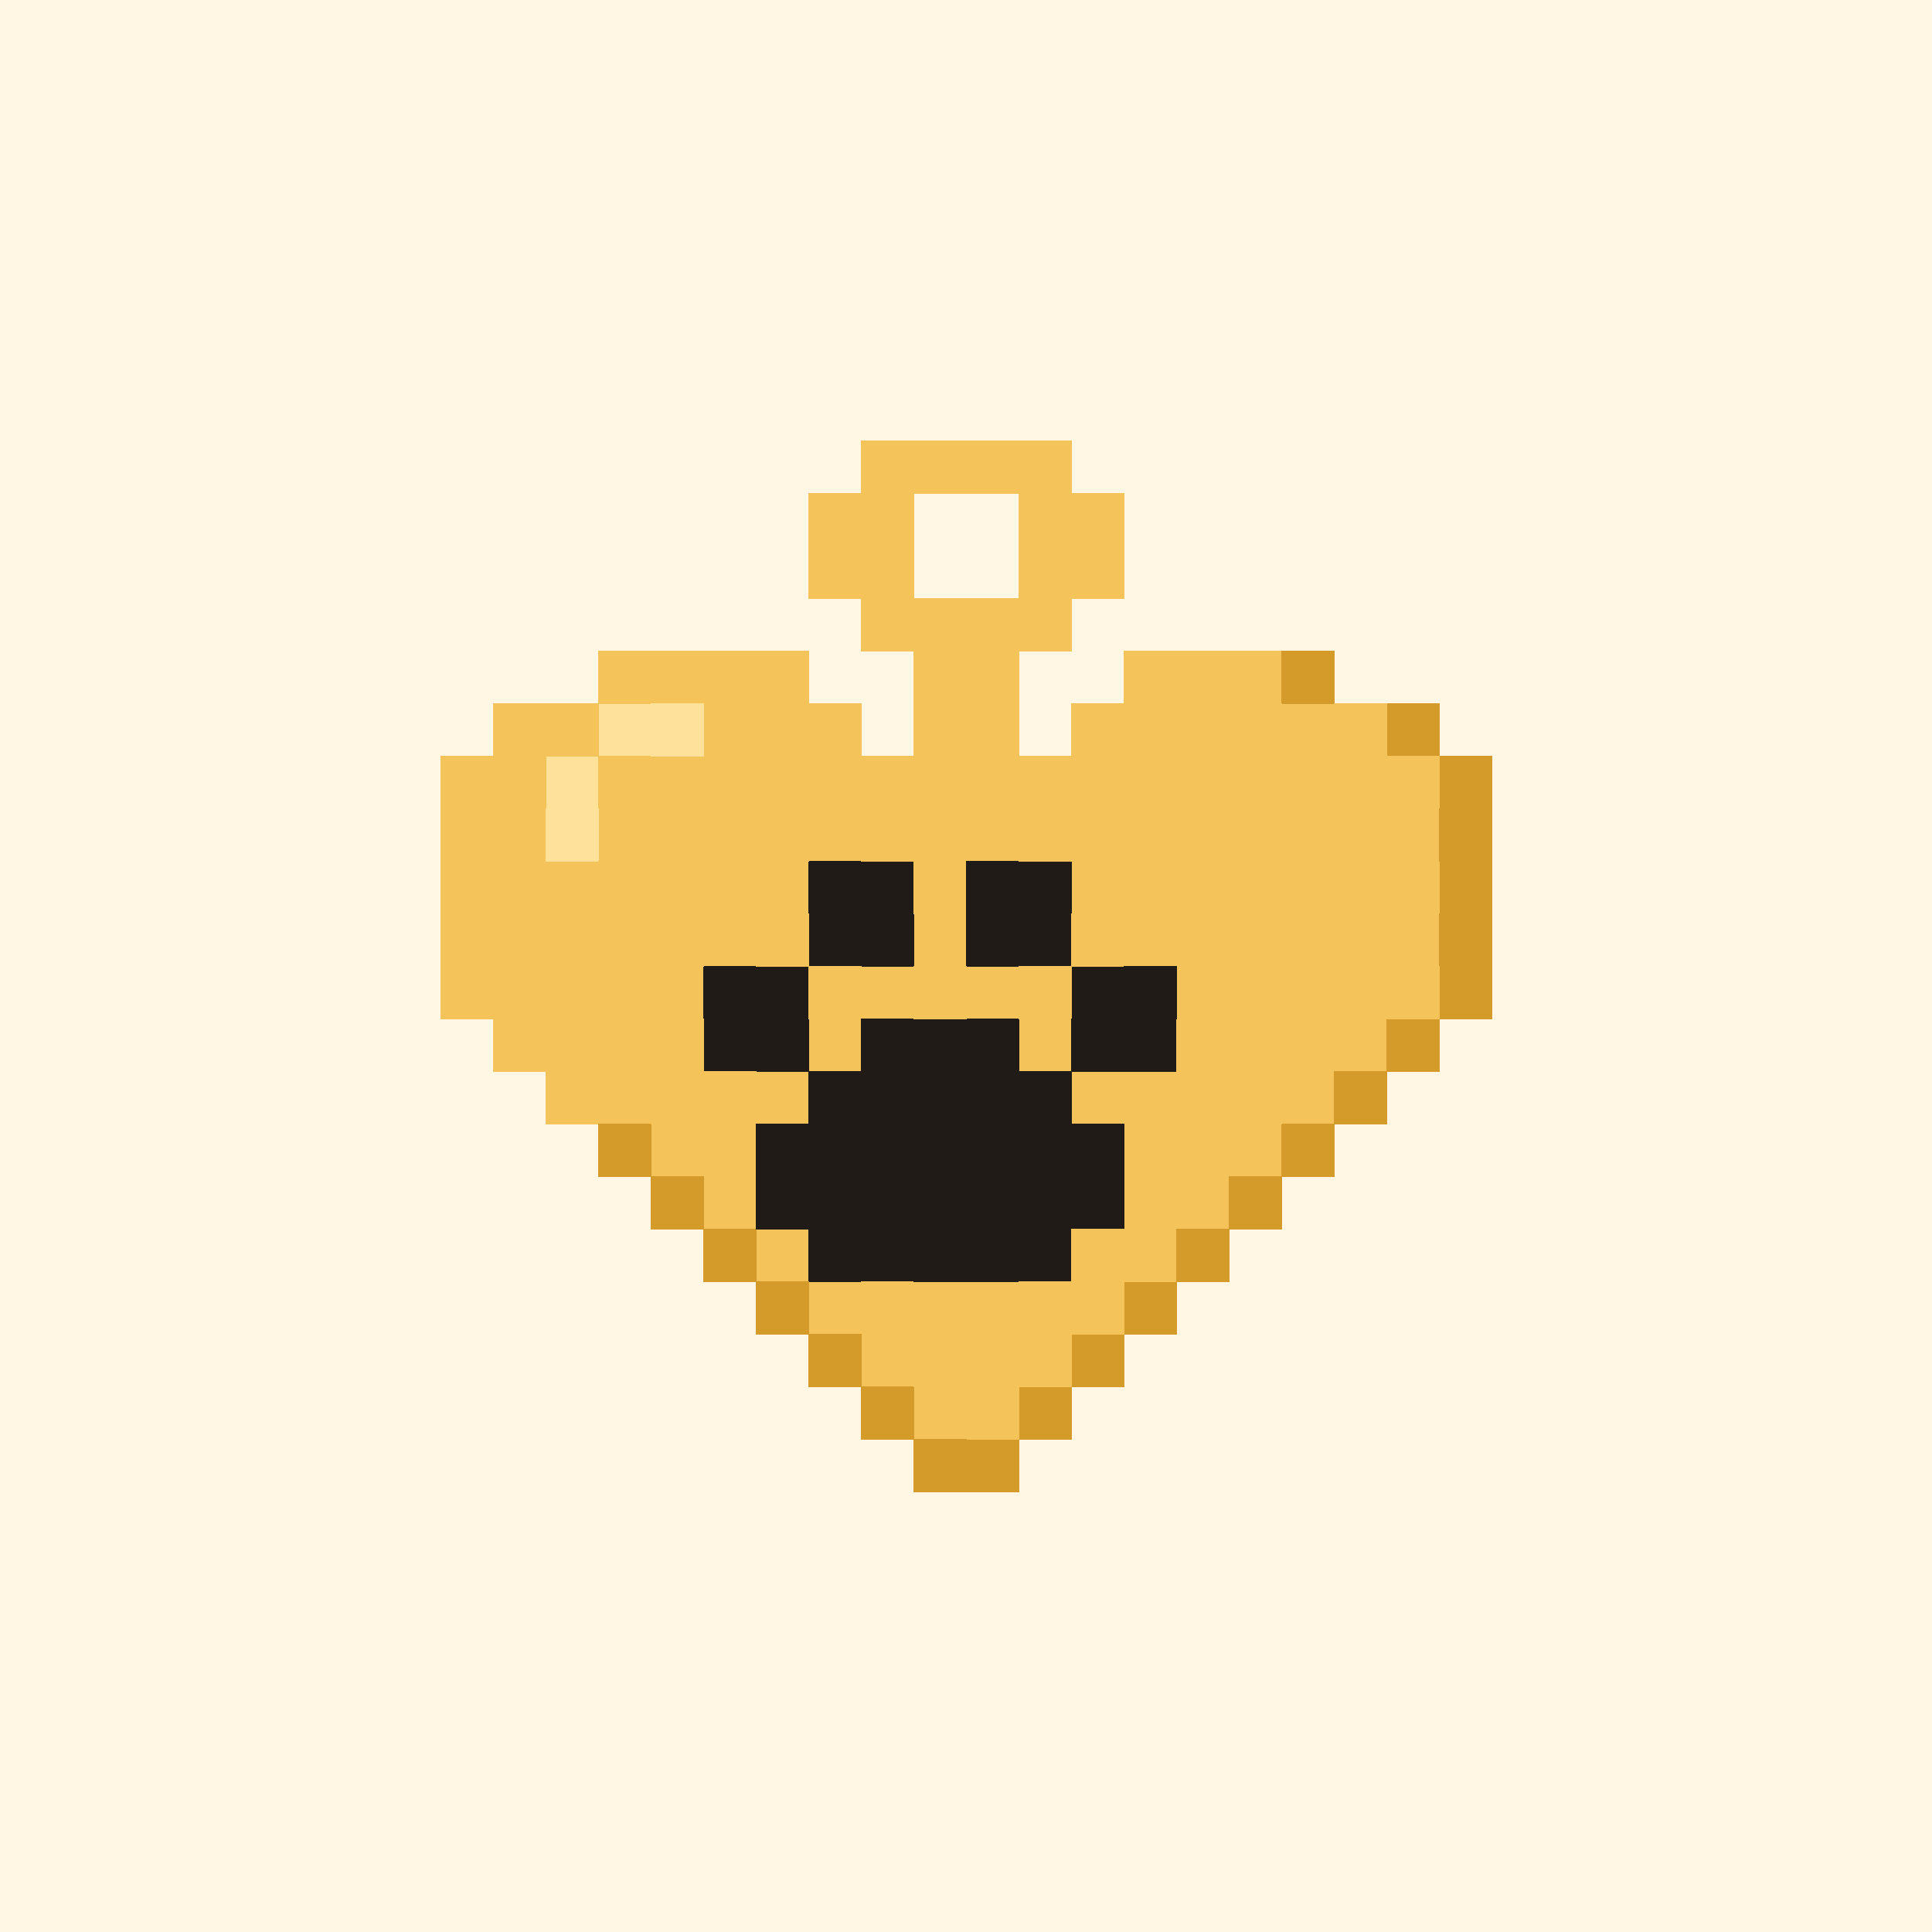
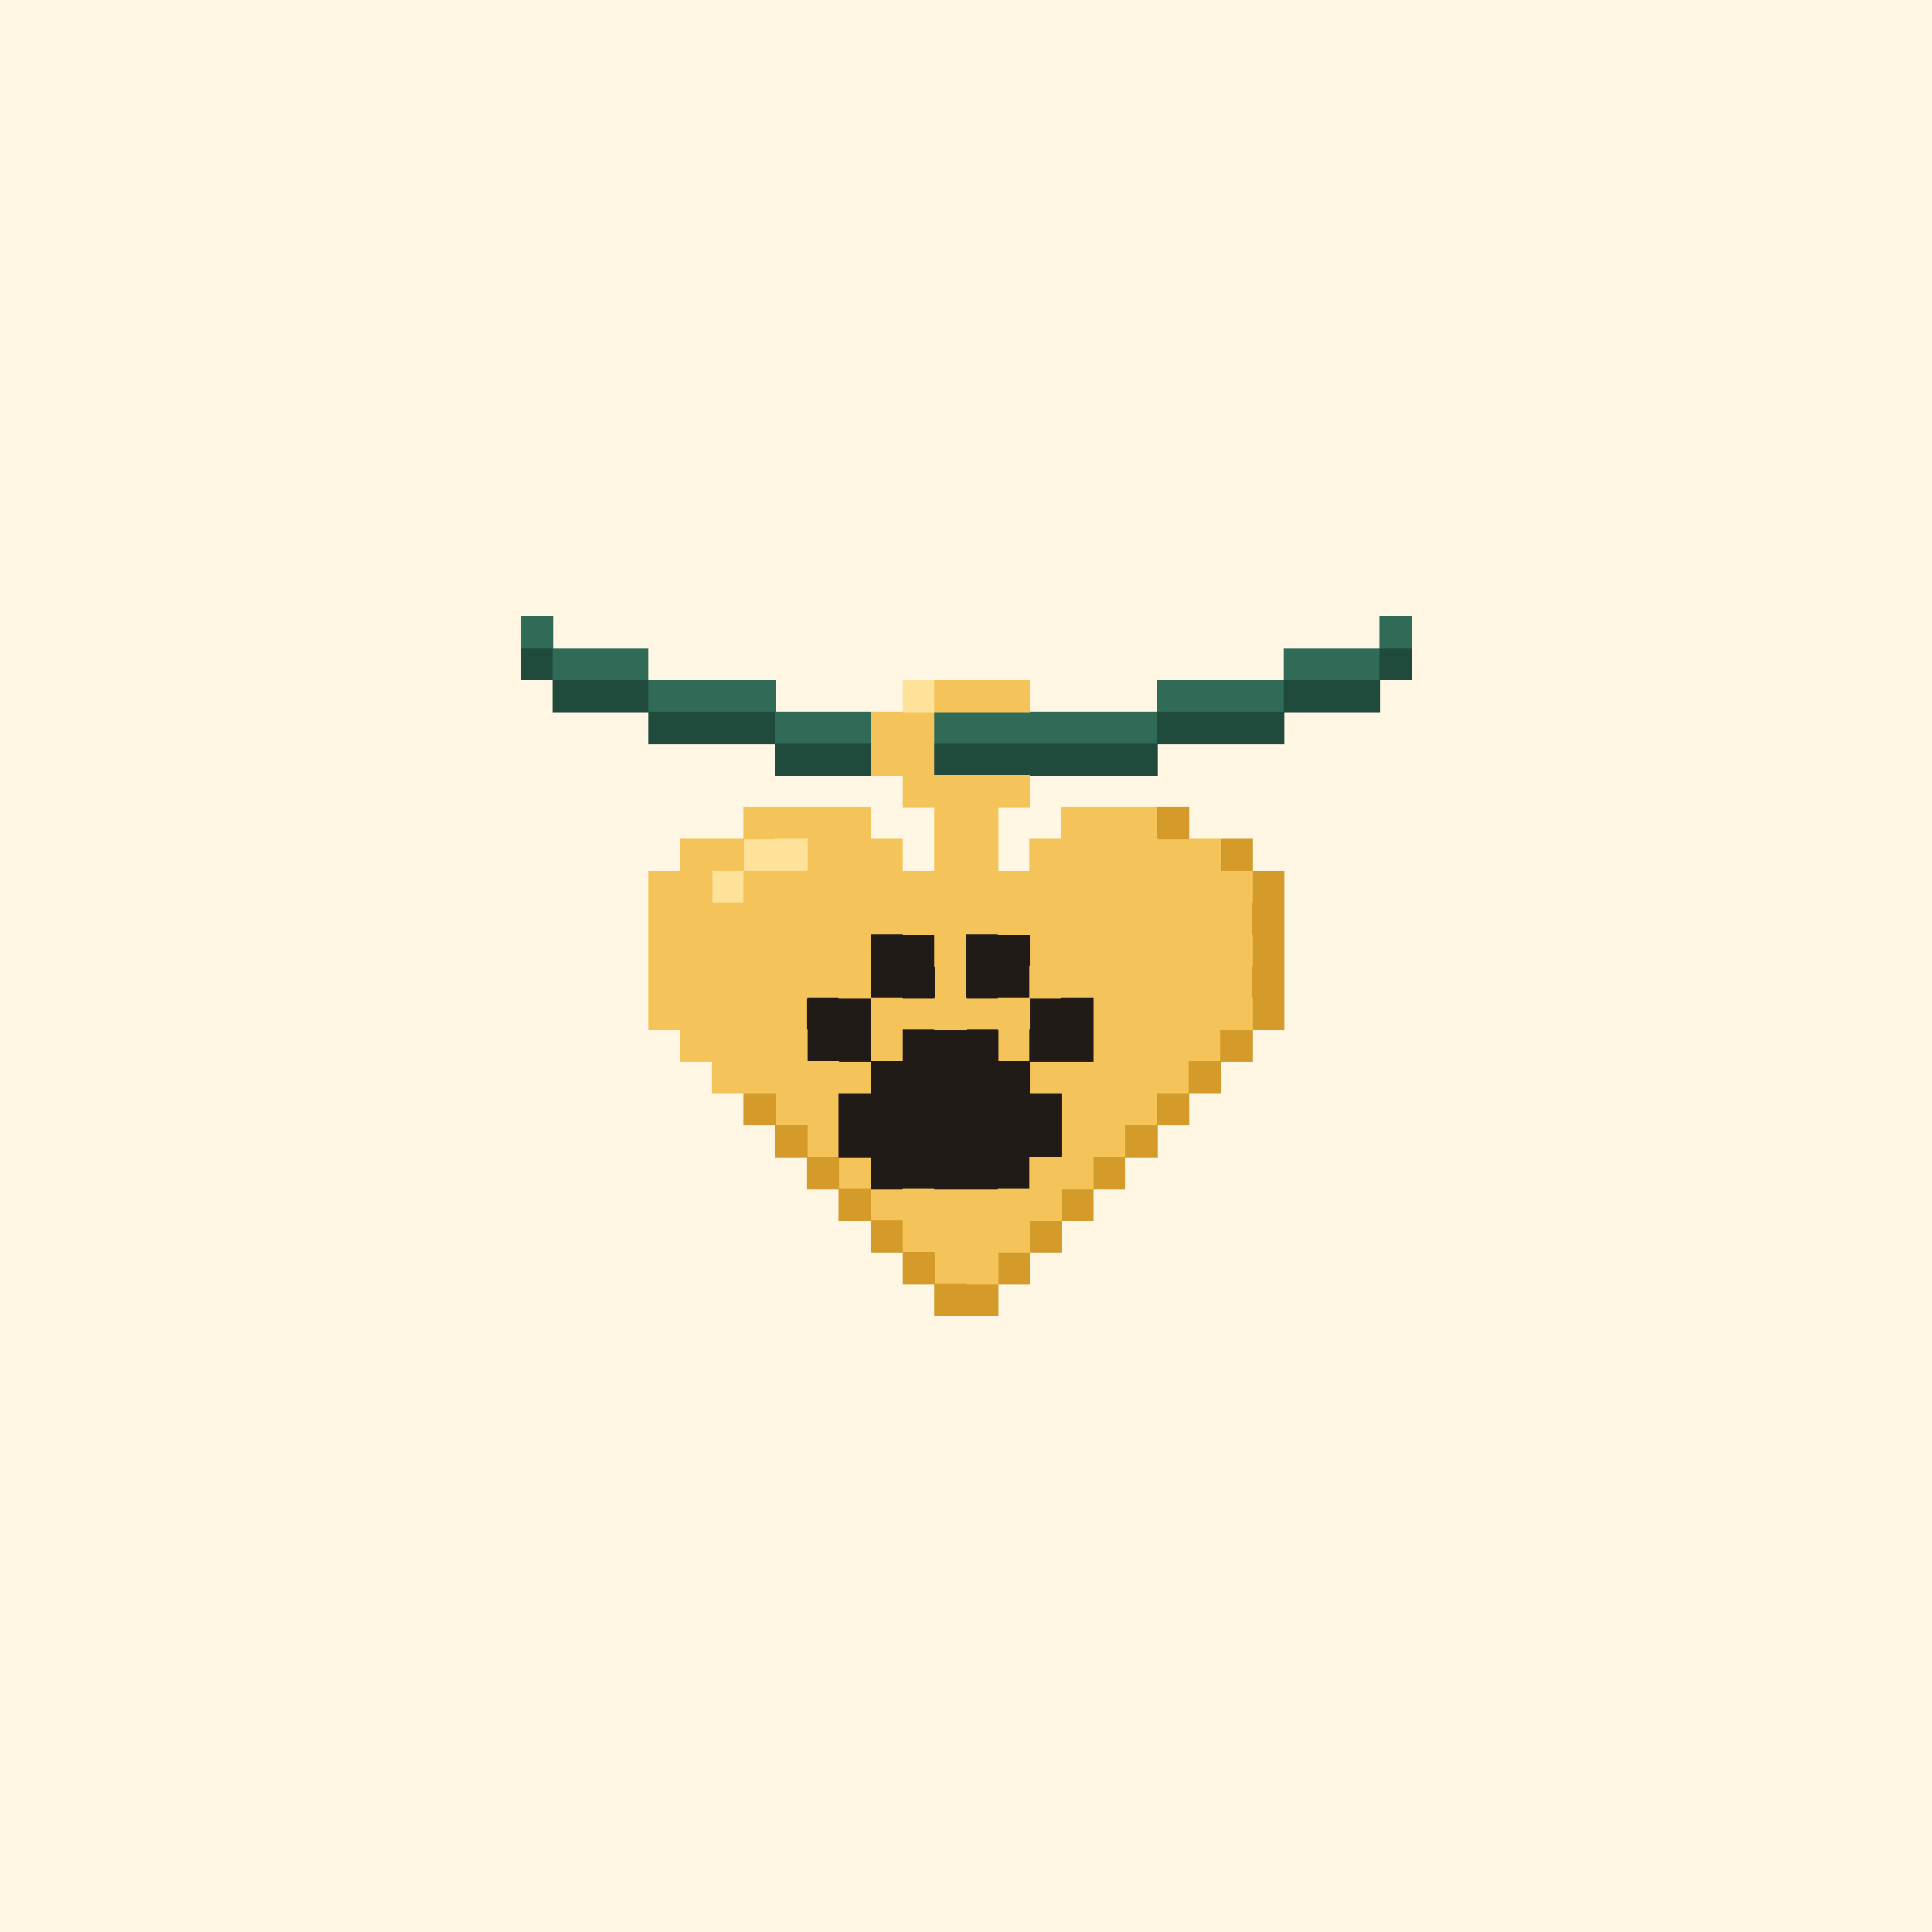
<svg xmlns="http://www.w3.org/2000/svg" width="1024" height="1024" viewBox="0 0 1024 1024" role="img">
  <rect width="1024" height="1024" fill="#FFF6E3" />
  <g shape-rendering="crispEdges">
-     <rect x="567.71" y="456.29" width="28.15" height="28.15" fill="#F4C35A" />
-     <rect x="344.87" y="344.87" width="28.15" height="28.15" fill="#F4C35A" />
-     <rect x="344.87" y="595.56" width="28.15" height="28.15" fill="#F4C35A" />
-     <rect x="372.73" y="372.73" width="28.15" height="28.15" fill="#F4C35A" />
-     <rect x="706.98" y="428.44" width="28.15" height="28.15" fill="#F4C35A" />
-     <rect x="372.73" y="623.42" width="28.15" height="28.15" fill="#F4C35A" />
-     <rect x="456.29" y="595.56" width="28.15" height="28.15" fill="#211B17" />
-     <rect x="512.00" y="512.00" width="28.15" height="28.15" fill="#F4C35A" />
-     <rect x="484.15" y="567.71" width="28.15" height="28.15" fill="#211B17" />
-     <rect x="233.46" y="484.15" width="28.15" height="28.15" fill="#F4C35A" />
-     <rect x="289.17" y="400.58" width="28.15" height="28.15" fill="#FFE29A" />
-     <rect x="539.85" y="484.15" width="28.15" height="28.15" fill="#211B17" />
-     <rect x="539.85" y="734.83" width="28.15" height="28.15" fill="#D49A2A" />
-     <rect x="595.56" y="567.71" width="28.15" height="28.15" fill="#F4C35A" />
-     <rect x="651.27" y="484.15" width="28.15" height="28.15" fill="#F4C35A" />
-     <rect x="400.58" y="400.58" width="28.15" height="28.15" fill="#F4C35A" />
-     <rect x="428.44" y="372.73" width="28.15" height="28.15" fill="#F4C35A" />
-     <rect x="734.83" y="372.73" width="28.15" height="28.15" fill="#D49A2A" />
-     <rect x="400.58" y="651.27" width="28.15" height="28.15" fill="#F4C35A" />
-     <rect x="428.44" y="623.42" width="28.15" height="28.15" fill="#211B17" />
-     <rect x="344.87" y="400.58" width="28.15" height="28.15" fill="#F4C35A" />
-     <rect x="317.02" y="512.00" width="28.15" height="28.15" fill="#F4C35A" />
-     <rect x="372.73" y="428.44" width="28.15" height="28.15" fill="#F4C35A" />
-     <rect x="456.29" y="400.58" width="28.15" height="28.15" fill="#F4C35A" />
-     <rect x="762.69" y="400.58" width="28.15" height="28.15" fill="#D49A2A" />
-     <rect x="706.98" y="484.15" width="28.15" height="28.15" fill="#F4C35A" />
-     <rect x="456.29" y="651.27" width="28.15" height="28.15" fill="#211B17" />
-     <rect x="484.15" y="623.42" width="28.15" height="28.15" fill="#211B17" />
-     <rect x="539.85" y="539.85" width="28.15" height="28.15" fill="#F4C35A" />
-     <rect x="289.17" y="456.29" width="28.15" height="28.15" fill="#F4C35A" />
-     <rect x="595.56" y="372.73" width="28.15" height="28.15" fill="#F4C35A" />
-     <rect x="595.56" y="623.42" width="28.15" height="28.15" fill="#F4C35A" />
-     <rect x="651.27" y="539.85" width="28.15" height="28.15" fill="#F4C35A" />
-     <rect x="400.58" y="456.29" width="28.15" height="28.15" fill="#F4C35A" />
-     <rect x="679.13" y="512.00" width="28.15" height="28.15" fill="#F4C35A" />
-     <rect x="428.44" y="428.44" width="28.15" height="28.15" fill="#F4C35A" />
-     <rect x="734.83" y="428.44" width="28.15" height="28.15" fill="#F4C35A" />
-     <rect x="428.44" y="679.13" width="28.15" height="28.15" fill="#F4C35A" />
-     <rect x="317.02" y="567.71" width="28.15" height="28.15" fill="#F4C35A" />
-     <rect x="372.73" y="484.15" width="28.15" height="28.15" fill="#F4C35A" />
-     <rect x="456.29" y="456.29" width="28.15" height="28.15" fill="#211B17" />
-     <rect x="762.69" y="456.29" width="28.15" height="28.15" fill="#D49A2A" />
-     <rect x="484.15" y="428.44" width="28.15" height="28.15" fill="#F4C35A" />
-     <rect x="706.98" y="539.85" width="28.15" height="28.15" fill="#F4C35A" />
-     <rect x="623.42" y="567.71" width="28.15" height="28.15" fill="#F4C35A" />
-     <rect x="484.15" y="679.13" width="28.15" height="28.15" fill="#F4C35A" />
-     <rect x="539.85" y="595.56" width="28.15" height="28.15" fill="#211B17" />
-     <rect x="595.56" y="428.44" width="28.15" height="28.15" fill="#F4C35A" />
-     <rect x="651.27" y="344.87" width="28.15" height="28.15" fill="#F4C35A" />
-     <rect x="595.56" y="679.13" width="28.15" height="28.15" fill="#D49A2A" />
-     <rect x="651.27" y="595.56" width="28.15" height="28.15" fill="#F4C35A" />
-     <rect x="400.58" y="512.00" width="28.15" height="28.15" fill="#211B17" />
-     <rect x="679.13" y="567.71" width="28.15" height="28.15" fill="#F4C35A" />
-     <rect x="428.44" y="484.15" width="28.15" height="28.15" fill="#211B17" />
-     <rect x="734.83" y="484.15" width="28.15" height="28.15" fill="#F4C35A" />
-     <rect x="317.02" y="372.73" width="28.15" height="28.15" fill="#FFE29A" />
-     <rect x="623.42" y="372.73" width="28.15" height="28.15" fill="#F4C35A" />
-     <rect x="567.71" y="706.98" width="28.15" height="28.15" fill="#D49A2A" />
-     <rect x="623.42" y="623.42" width="28.15" height="28.15" fill="#F4C35A" />
-     <rect x="372.73" y="539.85" width="28.15" height="28.15" fill="#211B17" />
-     <rect x="762.69" y="512.00" width="28.15" height="28.15" fill="#D49A2A" />
-     <rect x="484.15" y="484.15" width="28.15" height="28.15" fill="#F4C35A" />
-     <rect x="233.46" y="400.58" width="28.15" height="28.15" fill="#F4C35A" />
-     <rect x="539.85" y="400.58" width="28.15" height="28.15" fill="#F4C35A" />
-     <rect x="484.15" y="734.83" width="28.15" height="28.15" fill="#F4C35A" />
-     <rect x="261.31" y="428.44" width="28.15" height="28.15" fill="#F4C35A" />
-     <rect x="651.27" y="400.58" width="28.15" height="28.15" fill="#F4C35A" />
-     <rect x="595.56" y="484.15" width="28.15" height="28.15" fill="#F4C35A" />
-     <rect x="679.13" y="372.73" width="28.15" height="28.15" fill="#F4C35A" />
-     <rect x="512.00" y="762.69" width="28.15" height="28.15" fill="#D49A2A" />
-     <rect x="428.44" y="539.85" width="28.15" height="28.15" fill="#F4C35A" />
-     <rect x="734.83" y="539.85" width="28.15" height="28.15" fill="#D49A2A" />
-     <rect x="567.71" y="512.00" width="28.15" height="28.15" fill="#211B17" />
-     <rect x="317.02" y="428.44" width="28.15" height="28.15" fill="#F4C35A" />
-     <rect x="372.73" y="344.87" width="28.15" height="28.15" fill="#F4C35A" />
-     <rect x="706.98" y="400.58" width="28.15" height="28.15" fill="#F4C35A" />
-     <rect x="623.42" y="428.44" width="28.15" height="28.15" fill="#F4C35A" />
-     <rect x="372.73" y="595.56" width="28.15" height="28.15" fill="#F4C35A" />
-     <rect x="484.15" y="539.85" width="28.15" height="28.15" fill="#211B17" />
-     <rect x="539.85" y="456.29" width="28.15" height="28.15" fill="#211B17" />
-     <rect x="512.00" y="567.71" width="28.15" height="28.15" fill="#211B17" />
-     <rect x="261.31" y="484.15" width="28.15" height="28.15" fill="#F4C35A" />
-     <rect x="651.27" y="456.29" width="28.15" height="28.15" fill="#F4C35A" />
-     <rect x="400.58" y="372.73" width="28.15" height="28.15" fill="#F4C35A" />
-     <rect x="679.13" y="428.44" width="28.15" height="28.15" fill="#F4C35A" />
-     <rect x="595.56" y="539.85" width="28.15" height="28.15" fill="#211B17" />
-     <rect x="428.44" y="595.56" width="28.15" height="28.15" fill="#211B17" />
-     <rect x="567.71" y="567.71" width="28.15" height="28.15" fill="#F4C35A" />
-     <rect x="317.02" y="484.15" width="28.15" height="28.15" fill="#F4C35A" />
-     <rect x="372.73" y="400.58" width="28.15" height="28.15" fill="#F4C35A" />
-     <rect x="344.87" y="456.29" width="28.15" height="28.15" fill="#F4C35A" />
-     <rect x="706.98" y="456.29" width="28.15" height="28.15" fill="#F4C35A" />
-     <rect x="623.42" y="484.15" width="28.15" height="28.15" fill="#F4C35A" />
-     <rect x="372.73" y="651.27" width="28.15" height="28.15" fill="#D49A2A" />
-     <rect x="484.15" y="595.56" width="28.15" height="28.15" fill="#211B17" />
-     <rect x="595.56" y="344.87" width="28.15" height="28.15" fill="#F4C35A" />
-     <rect x="456.29" y="706.98" width="28.15" height="28.15" fill="#F4C35A" />
-     <rect x="512.00" y="623.42" width="28.15" height="28.15" fill="#211B17" />
-     <rect x="261.31" y="539.85" width="28.15" height="28.15" fill="#F4C35A" />
-     <rect x="651.27" y="512.00" width="28.15" height="28.15" fill="#F4C35A" />
-     <rect x="289.17" y="512.00" width="28.15" height="28.15" fill="#F4C35A" />
-     <rect x="679.13" y="484.15" width="28.15" height="28.15" fill="#F4C35A" />
-     <rect x="428.44" y="400.58" width="28.15" height="28.15" fill="#F4C35A" />
-     <rect x="734.83" y="400.58" width="28.15" height="28.15" fill="#F4C35A" />
-     <rect x="595.56" y="595.56" width="28.15" height="28.15" fill="#F4C35A" />
-     <rect x="428.44" y="651.27" width="28.15" height="28.15" fill="#211B17" />
-     <rect x="567.71" y="372.73" width="28.15" height="28.15" fill="#F4C35A" />
-     <rect x="567.71" y="623.42" width="28.15" height="28.15" fill="#211B17" />
-     <rect x="317.02" y="539.85" width="28.15" height="28.15" fill="#F4C35A" />
-     <rect x="372.73" y="456.29" width="28.15" height="28.15" fill="#F4C35A" />
-     <rect x="344.87" y="512.00" width="28.15" height="28.15" fill="#F4C35A" />
-     <rect x="623.42" y="539.85" width="28.15" height="28.15" fill="#F4C35A" />
-     <rect x="456.29" y="512.00" width="28.15" height="28.15" fill="#F4C35A" />
-     <rect x="512.00" y="428.44" width="28.15" height="28.15" fill="#F4C35A" />
-     <rect x="595.56" y="400.58" width="28.15" height="28.15" fill="#F4C35A" />
-     <rect x="512.00" y="679.13" width="28.15" height="28.15" fill="#F4C35A" />
-     <rect x="595.56" y="651.27" width="28.15" height="28.15" fill="#F4C35A" />
-     <rect x="539.85" y="651.27" width="28.15" height="28.15" fill="#211B17" />
-     <rect x="289.17" y="567.71" width="28.15" height="28.15" fill="#F4C35A" />
-     <rect x="679.13" y="539.85" width="28.15" height="28.15" fill="#F4C35A" />
-     <rect x="428.44" y="456.29" width="28.15" height="28.15" fill="#211B17" />
-     <rect x="734.83" y="456.29" width="28.15" height="28.15" fill="#F4C35A" />
-     <rect x="400.58" y="567.71" width="28.15" height="28.15" fill="#F4C35A" />
-     <rect x="567.71" y="428.44" width="28.15" height="28.15" fill="#F4C35A" />
-     <rect x="317.02" y="344.87" width="28.15" height="28.15" fill="#F4C35A" />
-     <rect x="623.42" y="344.87" width="28.15" height="28.15" fill="#F4C35A" />
-     <rect x="567.71" y="679.13" width="28.15" height="28.15" fill="#F4C35A" />
-     <rect x="317.02" y="595.56" width="28.15" height="28.15" fill="#D49A2A" />
-     <rect x="372.73" y="512.00" width="28.15" height="28.15" fill="#211B17" />
-     <rect x="344.87" y="567.71" width="28.15" height="28.15" fill="#F4C35A" />
-     <rect x="623.42" y="595.56" width="28.15" height="28.15" fill="#F4C35A" />
-     <rect x="456.29" y="567.71" width="28.15" height="28.15" fill="#211B17" />
-     <rect x="512.00" y="484.15" width="28.15" height="28.15" fill="#211B17" />
-     <rect x="261.31" y="400.58" width="28.15" height="28.15" fill="#F4C35A" />
-     <rect x="233.46" y="456.29" width="28.15" height="28.15" fill="#F4C35A" />
-     <rect x="289.17" y="372.73" width="28.15" height="28.15" fill="#F4C35A" />
-     <rect x="679.13" y="344.87" width="28.15" height="28.15" fill="#D49A2A" />
-     <rect x="595.56" y="456.29" width="28.15" height="28.15" fill="#F4C35A" />
-     <rect x="512.00" y="734.83" width="28.15" height="28.15" fill="#F4C35A" />
-     <rect x="539.85" y="706.98" width="28.15" height="28.15" fill="#F4C35A" />
-     <rect x="679.13" y="595.56" width="28.15" height="28.15" fill="#D49A2A" />
-     <rect x="400.58" y="623.42" width="28.15" height="28.15" fill="#211B17" />
-     <rect x="567.71" y="484.15" width="28.15" height="28.15" fill="#F4C35A" />
-     <rect x="317.02" y="400.58" width="28.15" height="28.15" fill="#F4C35A" />
-     <rect x="623.42" y="400.58" width="28.15" height="28.15" fill="#F4C35A" />
-     <rect x="344.87" y="372.73" width="28.15" height="28.15" fill="#FFE29A" />
-     <rect x="623.42" y="651.27" width="28.15" height="28.15" fill="#D49A2A" />
-     <rect x="344.87" y="623.42" width="28.15" height="28.15" fill="#D49A2A" />
-     <rect x="456.29" y="623.42" width="28.15" height="28.15" fill="#211B17" />
-     <rect x="512.00" y="539.85" width="28.15" height="28.15" fill="#211B17" />
-     <rect x="261.31" y="456.29" width="28.15" height="28.15" fill="#F4C35A" />
-     <rect x="233.46" y="512.00" width="28.15" height="28.15" fill="#F4C35A" />
-     <rect x="289.17" y="428.44" width="28.15" height="28.15" fill="#FFE29A" />
-     <rect x="679.13" y="400.58" width="28.15" height="28.15" fill="#F4C35A" />
-     <rect x="539.85" y="512.00" width="28.15" height="28.15" fill="#F4C35A" />
-     <rect x="400.58" y="428.44" width="28.15" height="28.15" fill="#F4C35A" />
-     <rect x="400.58" y="679.13" width="28.15" height="28.15" fill="#D49A2A" />
-     <rect x="567.71" y="539.85" width="28.15" height="28.15" fill="#211B17" />
-     <rect x="317.02" y="456.29" width="28.15" height="28.15" fill="#F4C35A" />
-     <rect x="623.42" y="456.29" width="28.15" height="28.15" fill="#F4C35A" />
-     <rect x="344.87" y="428.44" width="28.15" height="28.15" fill="#F4C35A" />
-     <rect x="706.98" y="512.00" width="28.15" height="28.15" fill="#F4C35A" />
-     <rect x="456.29" y="428.44" width="28.15" height="28.15" fill="#F4C35A" />
-     <rect x="762.69" y="428.44" width="28.15" height="28.15" fill="#D49A2A" />
-     <rect x="456.29" y="679.13" width="28.15" height="28.15" fill="#F4C35A" />
-     <rect x="512.00" y="595.56" width="28.15" height="28.15" fill="#211B17" />
-     <rect x="261.31" y="512.00" width="28.15" height="28.15" fill="#F4C35A" />
-     <rect x="539.85" y="567.71" width="28.15" height="28.15" fill="#211B17" />
-     <rect x="289.17" y="484.15" width="28.15" height="28.15" fill="#F4C35A" />
-     <rect x="679.13" y="456.29" width="28.15" height="28.15" fill="#F4C35A" />
-     <rect x="484.15" y="651.27" width="28.15" height="28.15" fill="#211B17" />
-     <rect x="651.27" y="567.71" width="28.15" height="28.15" fill="#F4C35A" />
-     <rect x="400.58" y="484.15" width="28.15" height="28.15" fill="#F4C35A" />
-     <rect x="428.44" y="706.98" width="28.15" height="28.15" fill="#D49A2A" />
-     <rect x="567.71" y="595.56" width="28.15" height="28.15" fill="#211B17" />
-     <rect x="623.42" y="512.00" width="28.15" height="28.15" fill="#F4C35A" />
-     <rect x="344.87" y="484.15" width="28.15" height="28.15" fill="#F4C35A" />
-     <rect x="706.98" y="567.71" width="28.15" height="28.15" fill="#D49A2A" />
-     <rect x="456.29" y="484.15" width="28.15" height="28.15" fill="#211B17" />
-     <rect x="762.69" y="484.15" width="28.15" height="28.15" fill="#D49A2A" />
-     <rect x="484.15" y="456.29" width="28.15" height="28.15" fill="#F4C35A" />
-     <rect x="456.29" y="734.83" width="28.15" height="28.15" fill="#D49A2A" />
-     <rect x="512.00" y="651.27" width="28.15" height="28.15" fill="#211B17" />
-     <rect x="484.15" y="706.98" width="28.15" height="28.15" fill="#F4C35A" />
-     <rect x="539.85" y="623.42" width="28.15" height="28.15" fill="#211B17" />
-     <rect x="289.17" y="539.85" width="28.15" height="28.15" fill="#F4C35A" />
-     <rect x="651.27" y="372.73" width="28.15" height="28.15" fill="#F4C35A" />
-     <rect x="651.27" y="623.42" width="28.15" height="28.15" fill="#D49A2A" />
-     <rect x="400.58" y="539.85" width="28.15" height="28.15" fill="#211B17" />
-     <rect x="428.44" y="512.00" width="28.15" height="28.15" fill="#F4C35A" />
-     <rect x="734.83" y="512.00" width="28.15" height="28.15" fill="#F4C35A" />
-     <rect x="567.71" y="400.58" width="28.15" height="28.15" fill="#F4C35A" />
-     <rect x="567.71" y="651.27" width="28.15" height="28.15" fill="#F4C35A" />
-     <rect x="344.87" y="539.85" width="28.15" height="28.15" fill="#F4C35A" />
-     <rect x="706.98" y="372.73" width="28.15" height="28.15" fill="#F4C35A" />
-     <rect x="372.73" y="567.71" width="28.15" height="28.15" fill="#F4C35A" />
-     <rect x="456.29" y="539.85" width="28.15" height="28.15" fill="#211B17" />
-     <rect x="512.00" y="456.29" width="28.15" height="28.15" fill="#211B17" />
-     <rect x="261.31" y="372.73" width="28.15" height="28.15" fill="#F4C35A" />
-     <rect x="233.46" y="428.44" width="28.15" height="28.15" fill="#F4C35A" />
-     <rect x="539.85" y="428.44" width="28.15" height="28.15" fill="#F4C35A" />
-     <rect x="484.15" y="512.00" width="28.15" height="28.15" fill="#F4C35A" />
-     <rect x="512.00" y="706.98" width="28.15" height="28.15" fill="#F4C35A" />
-     <rect x="484.15" y="762.69" width="28.15" height="28.15" fill="#D49A2A" />
-     <rect x="539.85" y="679.13" width="28.15" height="28.15" fill="#F4C35A" />
-     <rect x="595.56" y="512.00" width="28.15" height="28.15" fill="#211B17" />
-     <rect x="651.27" y="428.44" width="28.15" height="28.15" fill="#F4C35A" />
-     <rect x="400.58" y="344.87" width="28.15" height="28.15" fill="#F4C35A" />
-     <rect x="400.58" y="595.56" width="28.15" height="28.15" fill="#211B17" />
-     <rect x="428.44" y="567.71" width="28.15" height="28.15" fill="#211B17" />
-     <rect x="484.15" y="344.87" width="28.15" height="28.15" fill="#F4C35A" />
-     <rect x="512.00" y="344.87" width="28.15" height="28.15" fill="#F4C35A" />
-     <rect x="484.15" y="372.73" width="28.15" height="28.15" fill="#F4C35A" />
-     <rect x="512.00" y="372.73" width="28.15" height="28.15" fill="#F4C35A" />
-     <rect x="484.15" y="400.58" width="28.15" height="28.15" fill="#F4C35A" />
-     <rect x="512.00" y="400.58" width="28.15" height="28.15" fill="#F4C35A" />
-     <rect x="456.29" y="233.46" width="28.15" height="28.15" fill="#F4C35A" />
-     <rect x="484.15" y="233.46" width="28.15" height="28.15" fill="#F4C35A" />
-     <rect x="512.00" y="233.46" width="28.15" height="28.15" fill="#F4C35A" />
-     <rect x="539.85" y="233.46" width="28.15" height="28.15" fill="#F4C35A" />
-     <rect x="428.44" y="261.31" width="28.15" height="28.15" fill="#F4C35A" />
-     <rect x="456.29" y="261.31" width="28.15" height="28.15" fill="#F4C35A" />
-     <rect x="539.85" y="261.31" width="28.15" height="28.15" fill="#F4C35A" />
-     <rect x="567.71" y="261.31" width="28.15" height="28.15" fill="#F4C35A" />
-     <rect x="428.44" y="289.17" width="28.15" height="28.15" fill="#F4C35A" />
-     <rect x="456.29" y="289.17" width="28.15" height="28.15" fill="#F4C35A" />
-     <rect x="539.85" y="289.17" width="28.15" height="28.15" fill="#F4C35A" />
-     <rect x="567.71" y="289.17" width="28.15" height="28.15" fill="#F4C35A" />
-     <rect x="456.29" y="317.02" width="28.15" height="28.15" fill="#F4C35A" />
-     <rect x="484.15" y="317.02" width="28.15" height="28.15" fill="#F4C35A" />
-     <rect x="512.00" y="317.02" width="28.15" height="28.15" fill="#F4C35A" />
-     <rect x="539.85" y="317.02" width="28.15" height="28.15" fill="#F4C35A" />
+     <rect x="276.10" y="326.65" width="17.15" height="17.15" fill="#2F6B57" />
+     <rect x="276.10" y="343.50" width="17.15" height="17.15" fill="#1F4A3C" />
+     <rect x="292.95" y="343.50" width="17.15" height="17.15" fill="#2F6B57" />
+     <rect x="292.95" y="360.35" width="17.15" height="17.15" fill="#1F4A3C" />
+     <rect x="309.80" y="343.50" width="17.15" height="17.15" fill="#2F6B57" />
+     <rect x="309.80" y="360.35" width="17.15" height="17.15" fill="#1F4A3C" />
+     <rect x="326.65" y="343.50" width="17.15" height="17.15" fill="#2F6B57" />
+     <rect x="326.65" y="360.35" width="17.15" height="17.15" fill="#1F4A3C" />
+     <rect x="343.50" y="360.35" width="17.15" height="17.15" fill="#2F6B57" />
+     <rect x="343.50" y="377.20" width="17.15" height="17.15" fill="#1F4A3C" />
+     <rect x="360.35" y="360.35" width="17.15" height="17.15" fill="#2F6B57" />
+     <rect x="360.35" y="377.20" width="17.15" height="17.15" fill="#1F4A3C" />
+     <rect x="377.20" y="360.35" width="17.15" height="17.15" fill="#2F6B57" />
+     <rect x="377.20" y="377.20" width="17.15" height="17.15" fill="#1F4A3C" />
+     <rect x="394.05" y="360.35" width="17.15" height="17.15" fill="#2F6B57" />
+     <rect x="394.05" y="377.20" width="17.15" height="17.15" fill="#1F4A3C" />
+     <rect x="410.90" y="377.20" width="17.15" height="17.15" fill="#2F6B57" />
+     <rect x="410.90" y="394.05" width="17.15" height="17.15" fill="#1F4A3C" />
+     <rect x="427.75" y="377.20" width="17.15" height="17.15" fill="#2F6B57" />
+     <rect x="427.75" y="394.05" width="17.15" height="17.15" fill="#1F4A3C" />
+     <rect x="444.60" y="377.20" width="17.15" height="17.15" fill="#2F6B57" />
+     <rect x="444.60" y="394.05" width="17.15" height="17.15" fill="#1F4A3C" />
+     <rect x="461.45" y="377.20" width="17.15" height="17.15" fill="#F4C35A" />
+     <rect x="461.45" y="394.05" width="17.15" height="17.15" fill="#F4C35A" />
+     <rect x="478.30" y="377.20" width="17.15" height="17.15" fill="#F4C35A" />
+     <rect x="478.30" y="394.05" width="17.15" height="17.15" fill="#F4C35A" />
+     <rect x="495.15" y="377.20" width="17.15" height="17.15" fill="#2F6B57" />
+     <rect x="495.15" y="394.05" width="17.15" height="17.15" fill="#1F4A3C" />
+     <rect x="512.00" y="377.20" width="17.15" height="17.15" fill="#2F6B57" />
+     <rect x="512.00" y="394.05" width="17.15" height="17.15" fill="#1F4A3C" />
+     <rect x="528.85" y="377.20" width="17.15" height="17.15" fill="#2F6B57" />
+     <rect x="528.85" y="394.05" width="17.15" height="17.15" fill="#1F4A3C" />
+     <rect x="545.70" y="377.20" width="17.15" height="17.15" fill="#2F6B57" />
+     <rect x="545.70" y="394.05" width="17.15" height="17.15" fill="#1F4A3C" />
+     <rect x="562.55" y="377.20" width="17.15" height="17.15" fill="#2F6B57" />
+     <rect x="562.55" y="394.05" width="17.15" height="17.15" fill="#1F4A3C" />
+     <rect x="579.40" y="377.20" width="17.15" height="17.15" fill="#2F6B57" />
+     <rect x="579.40" y="394.05" width="17.15" height="17.15" fill="#1F4A3C" />
+     <rect x="596.25" y="377.20" width="17.15" height="17.15" fill="#2F6B57" />
+     <rect x="596.25" y="394.05" width="17.15" height="17.15" fill="#1F4A3C" />
+     <rect x="613.10" y="360.35" width="17.15" height="17.15" fill="#2F6B57" />
+     <rect x="613.10" y="377.20" width="17.15" height="17.15" fill="#1F4A3C" />
+     <rect x="629.95" y="360.35" width="17.15" height="17.15" fill="#2F6B57" />
+     <rect x="629.95" y="377.20" width="17.15" height="17.15" fill="#1F4A3C" />
+     <rect x="646.80" y="360.35" width="17.15" height="17.15" fill="#2F6B57" />
+     <rect x="646.80" y="377.20" width="17.15" height="17.15" fill="#1F4A3C" />
+     <rect x="663.65" y="360.35" width="17.15" height="17.15" fill="#2F6B57" />
+     <rect x="663.65" y="377.20" width="17.15" height="17.15" fill="#1F4A3C" />
+     <rect x="680.50" y="343.50" width="17.15" height="17.15" fill="#2F6B57" />
+     <rect x="680.50" y="360.35" width="17.15" height="17.15" fill="#1F4A3C" />
+     <rect x="697.35" y="343.50" width="17.15" height="17.15" fill="#2F6B57" />
+     <rect x="697.35" y="360.35" width="17.15" height="17.15" fill="#1F4A3C" />
+     <rect x="714.20" y="343.50" width="17.15" height="17.15" fill="#2F6B57" />
+     <rect x="714.20" y="360.35" width="17.15" height="17.15" fill="#1F4A3C" />
+     <rect x="731.05" y="326.65" width="17.15" height="17.15" fill="#2F6B57" />
+     <rect x="731.05" y="343.50" width="17.15" height="17.15" fill="#1F4A3C" />
+     <rect x="545.70" y="495.15" width="17.15" height="17.15" fill="#F4C35A" />
+     <rect x="410.90" y="427.75" width="17.15" height="17.15" fill="#F4C35A" />
+     <rect x="410.90" y="579.40" width="17.15" height="17.15" fill="#F4C35A" />
+     <rect x="427.75" y="444.60" width="17.15" height="17.15" fill="#F4C35A" />
+     <rect x="629.95" y="478.30" width="17.15" height="17.15" fill="#F4C35A" />
+     <rect x="427.75" y="596.25" width="17.15" height="17.15" fill="#F4C35A" />
+     <rect x="478.30" y="579.40" width="17.15" height="17.15" fill="#211B17" />
+     <rect x="512.00" y="528.85" width="17.15" height="17.15" fill="#F4C35A" />
+     <rect x="495.15" y="562.55" width="17.15" height="17.15" fill="#211B17" />
+     <rect x="343.50" y="512.00" width="17.15" height="17.15" fill="#F4C35A" />
+     <rect x="377.20" y="461.45" width="17.15" height="17.15" fill="#FFE29A" />
+     <rect x="528.85" y="512.00" width="17.15" height="17.15" fill="#211B17" />
+     <rect x="528.85" y="663.65" width="17.15" height="17.15" fill="#D49A2A" />
+     <rect x="562.55" y="562.55" width="17.15" height="17.15" fill="#F4C35A" />
+     <rect x="596.25" y="512.00" width="17.15" height="17.15" fill="#F4C35A" />
+     <rect x="444.60" y="461.45" width="17.15" height="17.15" fill="#F4C35A" />
+     <rect x="461.45" y="444.60" width="17.15" height="17.15" fill="#F4C35A" />
+     <rect x="646.80" y="444.60" width="17.15" height="17.15" fill="#D49A2A" />
+     <rect x="444.60" y="613.10" width="17.15" height="17.15" fill="#F4C35A" />
+     <rect x="461.45" y="596.25" width="17.15" height="17.15" fill="#211B17" />
+     <rect x="410.90" y="461.45" width="17.15" height="17.15" fill="#F4C35A" />
+     <rect x="394.05" y="528.85" width="17.15" height="17.15" fill="#F4C35A" />
+     <rect x="427.75" y="478.30" width="17.15" height="17.15" fill="#F4C35A" />
+     <rect x="478.30" y="461.45" width="17.15" height="17.15" fill="#F4C35A" />
+     <rect x="663.65" y="461.45" width="17.15" height="17.15" fill="#D49A2A" />
+     <rect x="629.95" y="512.00" width="17.15" height="17.15" fill="#F4C35A" />
+     <rect x="478.30" y="613.10" width="17.15" height="17.15" fill="#211B17" />
+     <rect x="495.15" y="596.25" width="17.15" height="17.15" fill="#211B17" />
+     <rect x="528.85" y="545.70" width="17.15" height="17.15" fill="#F4C35A" />
+     <rect x="377.20" y="495.15" width="17.15" height="17.15" fill="#F4C35A" />
+     <rect x="562.55" y="444.60" width="17.15" height="17.15" fill="#F4C35A" />
+     <rect x="562.55" y="596.25" width="17.15" height="17.15" fill="#F4C35A" />
+     <rect x="596.25" y="545.70" width="17.15" height="17.15" fill="#F4C35A" />
+     <rect x="444.60" y="495.15" width="17.15" height="17.15" fill="#F4C35A" />
+     <rect x="613.10" y="528.85" width="17.15" height="17.15" fill="#F4C35A" />
+     <rect x="461.45" y="478.30" width="17.15" height="17.15" fill="#F4C35A" />
+     <rect x="646.80" y="478.30" width="17.15" height="17.15" fill="#F4C35A" />
+     <rect x="461.45" y="629.95" width="17.15" height="17.15" fill="#F4C35A" />
+     <rect x="394.05" y="562.55" width="17.15" height="17.15" fill="#F4C35A" />
+     <rect x="427.75" y="512.00" width="17.15" height="17.15" fill="#F4C35A" />
+     <rect x="478.30" y="495.15" width="17.15" height="17.15" fill="#211B17" />
+     <rect x="663.65" y="495.15" width="17.15" height="17.15" fill="#D49A2A" />
+     <rect x="495.15" y="478.30" width="17.15" height="17.15" fill="#F4C35A" />
+     <rect x="629.95" y="545.70" width="17.15" height="17.15" fill="#F4C35A" />
+     <rect x="579.40" y="562.55" width="17.15" height="17.15" fill="#F4C35A" />
+     <rect x="495.15" y="629.95" width="17.15" height="17.15" fill="#F4C35A" />
+     <rect x="528.85" y="579.40" width="17.15" height="17.15" fill="#211B17" />
+     <rect x="562.55" y="478.30" width="17.15" height="17.15" fill="#F4C35A" />
+     <rect x="596.25" y="427.75" width="17.15" height="17.15" fill="#F4C35A" />
+     <rect x="562.55" y="629.95" width="17.15" height="17.15" fill="#D49A2A" />
+     <rect x="596.25" y="579.40" width="17.15" height="17.15" fill="#F4C35A" />
+     <rect x="444.60" y="528.85" width="17.15" height="17.15" fill="#211B17" />
+     <rect x="613.10" y="562.55" width="17.15" height="17.15" fill="#F4C35A" />
+     <rect x="461.45" y="512.00" width="17.15" height="17.15" fill="#211B17" />
+     <rect x="646.80" y="512.00" width="17.15" height="17.15" fill="#F4C35A" />
+     <rect x="394.05" y="444.60" width="17.15" height="17.15" fill="#FFE29A" />
+     <rect x="579.40" y="444.60" width="17.15" height="17.15" fill="#F4C35A" />
+     <rect x="545.70" y="646.80" width="17.15" height="17.15" fill="#D49A2A" />
+     <rect x="579.40" y="596.25" width="17.15" height="17.15" fill="#F4C35A" />
+     <rect x="427.75" y="545.70" width="17.15" height="17.15" fill="#211B17" />
+     <rect x="663.65" y="528.85" width="17.15" height="17.15" fill="#D49A2A" />
+     <rect x="495.15" y="512.00" width="17.15" height="17.15" fill="#F4C35A" />
+     <rect x="343.50" y="461.45" width="17.15" height="17.15" fill="#F4C35A" />
+     <rect x="528.85" y="461.45" width="17.15" height="17.15" fill="#F4C35A" />
+     <rect x="495.15" y="663.65" width="17.15" height="17.15" fill="#F4C35A" />
+     <rect x="360.35" y="478.30" width="17.15" height="17.15" fill="#F4C35A" />
+     <rect x="596.25" y="461.45" width="17.15" height="17.15" fill="#F4C35A" />
+     <rect x="562.55" y="512.00" width="17.15" height="17.15" fill="#F4C35A" />
+     <rect x="613.10" y="444.60" width="17.15" height="17.15" fill="#F4C35A" />
+     <rect x="512.00" y="680.50" width="17.15" height="17.15" fill="#D49A2A" />
+     <rect x="461.45" y="545.70" width="17.15" height="17.15" fill="#F4C35A" />
+     <rect x="646.80" y="545.70" width="17.15" height="17.15" fill="#D49A2A" />
+     <rect x="545.70" y="528.85" width="17.15" height="17.15" fill="#211B17" />
+     <rect x="394.05" y="478.30" width="17.15" height="17.15" fill="#F4C35A" />
+     <rect x="427.75" y="427.75" width="17.15" height="17.15" fill="#F4C35A" />
+     <rect x="629.95" y="461.45" width="17.15" height="17.15" fill="#F4C35A" />
+     <rect x="579.40" y="478.30" width="17.15" height="17.15" fill="#F4C35A" />
+     <rect x="427.75" y="579.40" width="17.15" height="17.15" fill="#F4C35A" />
+     <rect x="495.15" y="545.70" width="17.15" height="17.15" fill="#211B17" />
+     <rect x="528.85" y="495.15" width="17.15" height="17.15" fill="#211B17" />
+     <rect x="512.00" y="562.55" width="17.15" height="17.15" fill="#211B17" />
+     <rect x="360.35" y="512.00" width="17.15" height="17.15" fill="#F4C35A" />
+     <rect x="596.25" y="495.15" width="17.15" height="17.15" fill="#F4C35A" />
+     <rect x="444.60" y="444.60" width="17.15" height="17.15" fill="#F4C35A" />
+     <rect x="613.10" y="478.30" width="17.15" height="17.15" fill="#F4C35A" />
+     <rect x="562.55" y="545.70" width="17.15" height="17.15" fill="#211B17" />
+     <rect x="461.45" y="579.40" width="17.15" height="17.15" fill="#211B17" />
+     <rect x="545.70" y="562.55" width="17.15" height="17.15" fill="#F4C35A" />
+     <rect x="394.05" y="512.00" width="17.15" height="17.15" fill="#F4C35A" />
+     <rect x="427.75" y="461.45" width="17.15" height="17.15" fill="#F4C35A" />
+     <rect x="410.90" y="495.15" width="17.15" height="17.15" fill="#F4C35A" />
+     <rect x="629.95" y="495.15" width="17.15" height="17.15" fill="#F4C35A" />
+     <rect x="579.40" y="512.00" width="17.15" height="17.15" fill="#F4C35A" />
+     <rect x="427.75" y="613.10" width="17.15" height="17.15" fill="#D49A2A" />
+     <rect x="495.15" y="579.40" width="17.15" height="17.15" fill="#211B17" />
+     <rect x="562.55" y="427.75" width="17.15" height="17.15" fill="#F4C35A" />
+     <rect x="478.30" y="646.80" width="17.15" height="17.15" fill="#F4C35A" />
+     <rect x="512.00" y="596.25" width="17.15" height="17.15" fill="#211B17" />
+     <rect x="360.35" y="545.70" width="17.15" height="17.15" fill="#F4C35A" />
+     <rect x="596.25" y="528.85" width="17.15" height="17.15" fill="#F4C35A" />
+     <rect x="377.20" y="528.85" width="17.15" height="17.15" fill="#F4C35A" />
+     <rect x="613.10" y="512.00" width="17.15" height="17.15" fill="#F4C35A" />
+     <rect x="461.45" y="461.45" width="17.15" height="17.15" fill="#F4C35A" />
+     <rect x="646.80" y="461.45" width="17.15" height="17.15" fill="#F4C35A" />
+     <rect x="562.55" y="579.40" width="17.15" height="17.15" fill="#F4C35A" />
+     <rect x="461.45" y="613.10" width="17.15" height="17.15" fill="#211B17" />
+     <rect x="545.70" y="444.60" width="17.15" height="17.15" fill="#F4C35A" />
+     <rect x="545.70" y="596.25" width="17.15" height="17.15" fill="#211B17" />
+     <rect x="394.05" y="545.70" width="17.15" height="17.15" fill="#F4C35A" />
+     <rect x="427.75" y="495.15" width="17.15" height="17.15" fill="#F4C35A" />
+     <rect x="410.90" y="528.85" width="17.15" height="17.15" fill="#F4C35A" />
+     <rect x="579.40" y="545.70" width="17.15" height="17.15" fill="#F4C35A" />
+     <rect x="478.30" y="528.85" width="17.15" height="17.15" fill="#F4C35A" />
+     <rect x="512.00" y="478.30" width="17.15" height="17.15" fill="#F4C35A" />
+     <rect x="562.55" y="461.45" width="17.15" height="17.15" fill="#F4C35A" />
+     <rect x="512.00" y="629.95" width="17.15" height="17.15" fill="#F4C35A" />
+     <rect x="562.55" y="613.10" width="17.15" height="17.15" fill="#F4C35A" />
+     <rect x="528.85" y="613.10" width="17.15" height="17.15" fill="#211B17" />
+     <rect x="377.20" y="562.55" width="17.15" height="17.15" fill="#F4C35A" />
+     <rect x="613.10" y="545.70" width="17.15" height="17.15" fill="#F4C35A" />
+     <rect x="461.45" y="495.15" width="17.15" height="17.15" fill="#211B17" />
+     <rect x="646.80" y="495.15" width="17.15" height="17.15" fill="#F4C35A" />
+     <rect x="444.60" y="562.55" width="17.15" height="17.15" fill="#F4C35A" />
+     <rect x="545.70" y="478.30" width="17.15" height="17.15" fill="#F4C35A" />
+     <rect x="394.05" y="427.75" width="17.15" height="17.15" fill="#F4C35A" />
+     <rect x="579.40" y="427.75" width="17.15" height="17.15" fill="#F4C35A" />
+     <rect x="545.70" y="629.95" width="17.15" height="17.15" fill="#F4C35A" />
+     <rect x="394.05" y="579.40" width="17.15" height="17.15" fill="#D49A2A" />
+     <rect x="427.75" y="528.85" width="17.15" height="17.15" fill="#211B17" />
+     <rect x="410.90" y="562.55" width="17.15" height="17.15" fill="#F4C35A" />
+     <rect x="579.40" y="579.40" width="17.15" height="17.15" fill="#F4C35A" />
+     <rect x="478.30" y="562.55" width="17.15" height="17.15" fill="#211B17" />
+     <rect x="512.00" y="512.00" width="17.15" height="17.15" fill="#211B17" />
+     <rect x="360.35" y="461.45" width="17.15" height="17.15" fill="#F4C35A" />
+     <rect x="343.50" y="495.15" width="17.15" height="17.15" fill="#F4C35A" />
+     <rect x="377.20" y="444.60" width="17.15" height="17.15" fill="#F4C35A" />
+     <rect x="613.10" y="427.75" width="17.15" height="17.15" fill="#D49A2A" />
+     <rect x="562.55" y="495.15" width="17.15" height="17.15" fill="#F4C35A" />
+     <rect x="512.00" y="663.65" width="17.15" height="17.15" fill="#F4C35A" />
+     <rect x="528.85" y="646.80" width="17.15" height="17.15" fill="#F4C35A" />
+     <rect x="613.10" y="579.40" width="17.15" height="17.15" fill="#D49A2A" />
+     <rect x="444.60" y="596.25" width="17.15" height="17.15" fill="#211B17" />
+     <rect x="545.70" y="512.00" width="17.15" height="17.15" fill="#F4C35A" />
+     <rect x="394.05" y="461.45" width="17.15" height="17.15" fill="#F4C35A" />
+     <rect x="579.40" y="461.45" width="17.15" height="17.15" fill="#F4C35A" />
+     <rect x="410.90" y="444.60" width="17.15" height="17.15" fill="#FFE29A" />
+     <rect x="579.40" y="613.10" width="17.15" height="17.15" fill="#D49A2A" />
+     <rect x="410.90" y="596.25" width="17.15" height="17.15" fill="#D49A2A" />
+     <rect x="478.30" y="596.25" width="17.15" height="17.15" fill="#211B17" />
+     <rect x="512.00" y="545.70" width="17.15" height="17.15" fill="#211B17" />
+     <rect x="360.35" y="495.15" width="17.15" height="17.15" fill="#F4C35A" />
+     <rect x="343.50" y="528.85" width="17.15" height="17.15" fill="#F4C35A" />
+     <rect x="377.20" y="478.30" width="17.15" height="17.15" fill="#F4C35A" />
+     <rect x="613.10" y="461.45" width="17.15" height="17.15" fill="#F4C35A" />
+     <rect x="528.85" y="528.85" width="17.15" height="17.15" fill="#F4C35A" />
+     <rect x="444.60" y="478.30" width="17.15" height="17.15" fill="#F4C35A" />
+     <rect x="444.60" y="629.95" width="17.15" height="17.15" fill="#D49A2A" />
+     <rect x="545.70" y="545.70" width="17.15" height="17.15" fill="#211B17" />
+     <rect x="394.05" y="495.15" width="17.15" height="17.15" fill="#F4C35A" />
+     <rect x="579.40" y="495.15" width="17.15" height="17.15" fill="#F4C35A" />
+     <rect x="410.90" y="478.30" width="17.15" height="17.15" fill="#F4C35A" />
+     <rect x="629.95" y="528.85" width="17.15" height="17.15" fill="#F4C35A" />
+     <rect x="478.30" y="478.30" width="17.15" height="17.15" fill="#F4C35A" />
+     <rect x="663.65" y="478.30" width="17.15" height="17.15" fill="#D49A2A" />
+     <rect x="478.30" y="629.95" width="17.15" height="17.15" fill="#F4C35A" />
+     <rect x="512.00" y="579.40" width="17.15" height="17.15" fill="#211B17" />
+     <rect x="360.35" y="528.85" width="17.15" height="17.15" fill="#F4C35A" />
+     <rect x="528.85" y="562.55" width="17.15" height="17.15" fill="#211B17" />
+     <rect x="377.20" y="512.00" width="17.15" height="17.15" fill="#F4C35A" />
+     <rect x="613.10" y="495.15" width="17.15" height="17.15" fill="#F4C35A" />
+     <rect x="495.15" y="613.10" width="17.15" height="17.15" fill="#211B17" />
+     <rect x="596.25" y="562.55" width="17.15" height="17.15" fill="#F4C35A" />
+     <rect x="444.60" y="512.00" width="17.15" height="17.15" fill="#F4C35A" />
+     <rect x="461.45" y="646.80" width="17.15" height="17.15" fill="#D49A2A" />
+     <rect x="545.70" y="579.40" width="17.15" height="17.15" fill="#211B17" />
+     <rect x="579.40" y="528.85" width="17.15" height="17.15" fill="#F4C35A" />
+     <rect x="410.90" y="512.00" width="17.15" height="17.15" fill="#F4C35A" />
+     <rect x="629.95" y="562.55" width="17.15" height="17.15" fill="#D49A2A" />
+     <rect x="478.30" y="512.00" width="17.15" height="17.15" fill="#211B17" />
+     <rect x="663.65" y="512.00" width="17.15" height="17.15" fill="#D49A2A" />
+     <rect x="495.15" y="495.15" width="17.15" height="17.15" fill="#F4C35A" />
+     <rect x="478.30" y="663.65" width="17.15" height="17.15" fill="#D49A2A" />
+     <rect x="512.00" y="613.10" width="17.15" height="17.15" fill="#211B17" />
+     <rect x="495.15" y="646.80" width="17.15" height="17.15" fill="#F4C35A" />
+     <rect x="528.85" y="596.25" width="17.15" height="17.15" fill="#211B17" />
+     <rect x="377.20" y="545.70" width="17.15" height="17.15" fill="#F4C35A" />
+     <rect x="596.25" y="444.60" width="17.15" height="17.15" fill="#F4C35A" />
+     <rect x="596.25" y="596.25" width="17.15" height="17.15" fill="#D49A2A" />
+     <rect x="444.60" y="545.70" width="17.15" height="17.15" fill="#211B17" />
+     <rect x="461.45" y="528.85" width="17.15" height="17.15" fill="#F4C35A" />
+     <rect x="646.80" y="528.85" width="17.15" height="17.15" fill="#F4C35A" />
+     <rect x="545.70" y="461.45" width="17.15" height="17.15" fill="#F4C35A" />
+     <rect x="545.70" y="613.10" width="17.15" height="17.15" fill="#F4C35A" />
+     <rect x="410.90" y="545.70" width="17.15" height="17.15" fill="#F4C35A" />
+     <rect x="629.95" y="444.60" width="17.15" height="17.15" fill="#F4C35A" />
+     <rect x="427.75" y="562.55" width="17.15" height="17.15" fill="#F4C35A" />
+     <rect x="478.30" y="545.70" width="17.15" height="17.15" fill="#211B17" />
+     <rect x="512.00" y="495.15" width="17.15" height="17.15" fill="#211B17" />
+     <rect x="360.35" y="444.60" width="17.15" height="17.15" fill="#F4C35A" />
+     <rect x="343.50" y="478.30" width="17.15" height="17.15" fill="#F4C35A" />
+     <rect x="528.85" y="478.30" width="17.15" height="17.15" fill="#F4C35A" />
+     <rect x="495.15" y="528.85" width="17.15" height="17.15" fill="#F4C35A" />
+     <rect x="512.00" y="646.80" width="17.15" height="17.15" fill="#F4C35A" />
+     <rect x="495.15" y="680.50" width="17.15" height="17.15" fill="#D49A2A" />
+     <rect x="528.85" y="629.95" width="17.15" height="17.15" fill="#F4C35A" />
+     <rect x="562.55" y="528.85" width="17.15" height="17.15" fill="#211B17" />
+     <rect x="596.25" y="478.30" width="17.15" height="17.15" fill="#F4C35A" />
+     <rect x="444.60" y="427.75" width="17.15" height="17.15" fill="#F4C35A" />
+     <rect x="444.60" y="579.40" width="17.15" height="17.15" fill="#211B17" />
+     <rect x="461.45" y="562.55" width="17.15" height="17.15" fill="#211B17" />
+     <rect x="495.15" y="427.75" width="17.15" height="17.15" fill="#F4C35A" />
+     <rect x="512.00" y="427.75" width="17.15" height="17.15" fill="#F4C35A" />
+     <rect x="495.15" y="444.60" width="17.15" height="17.15" fill="#F4C35A" />
+     <rect x="512.00" y="444.60" width="17.15" height="17.15" fill="#F4C35A" />
+     <rect x="495.15" y="461.45" width="17.15" height="17.15" fill="#F4C35A" />
+     <rect x="512.00" y="461.45" width="17.15" height="17.15" fill="#F4C35A" />
+     <rect x="478.30" y="360.35" width="17.15" height="17.15" fill="#FFE29A" />
+     <rect x="478.30" y="410.90" width="17.15" height="17.15" fill="#F4C35A" />
+     <rect x="495.15" y="360.35" width="17.15" height="17.15" fill="#F4C35A" />
+     <rect x="495.15" y="410.90" width="17.15" height="17.15" fill="#F4C35A" />
+     <rect x="512.00" y="360.35" width="17.15" height="17.15" fill="#F4C35A" />
+     <rect x="512.00" y="410.90" width="17.15" height="17.15" fill="#F4C35A" />
+     <rect x="528.85" y="360.35" width="17.15" height="17.15" fill="#F4C35A" />
+     <rect x="528.85" y="410.90" width="17.15" height="17.15" fill="#F4C35A" />
  </g>
</svg>
